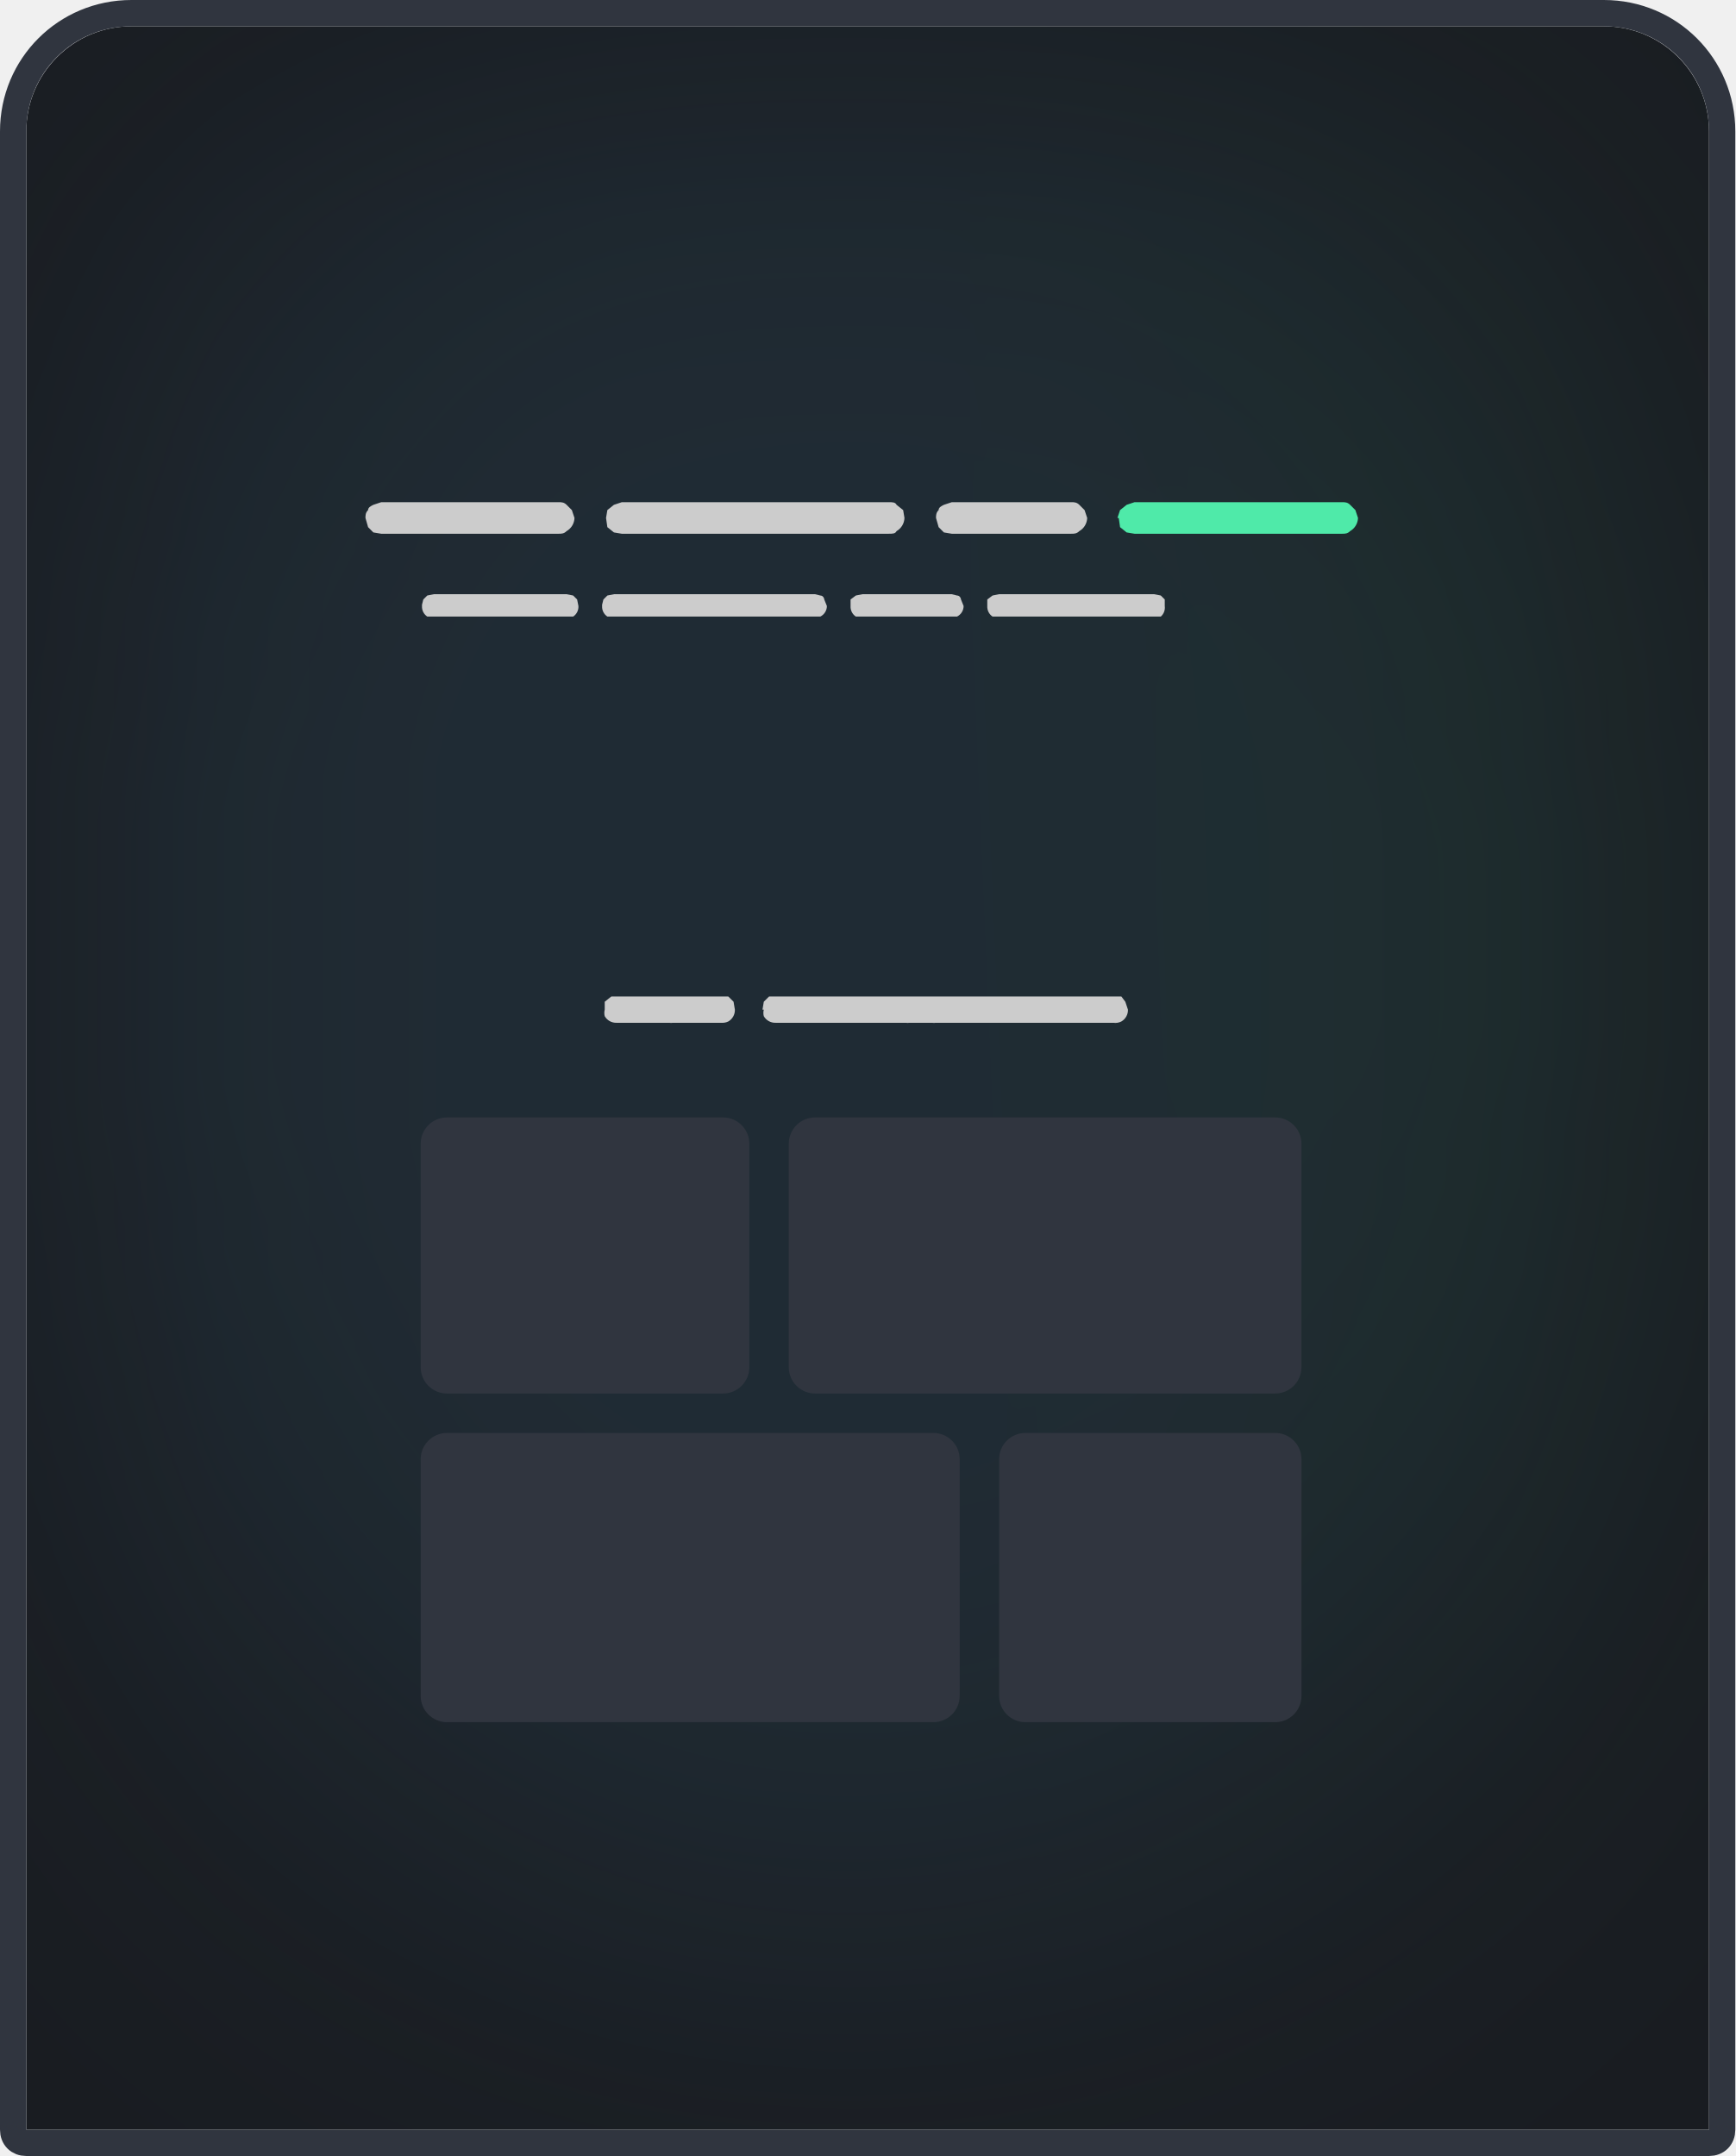
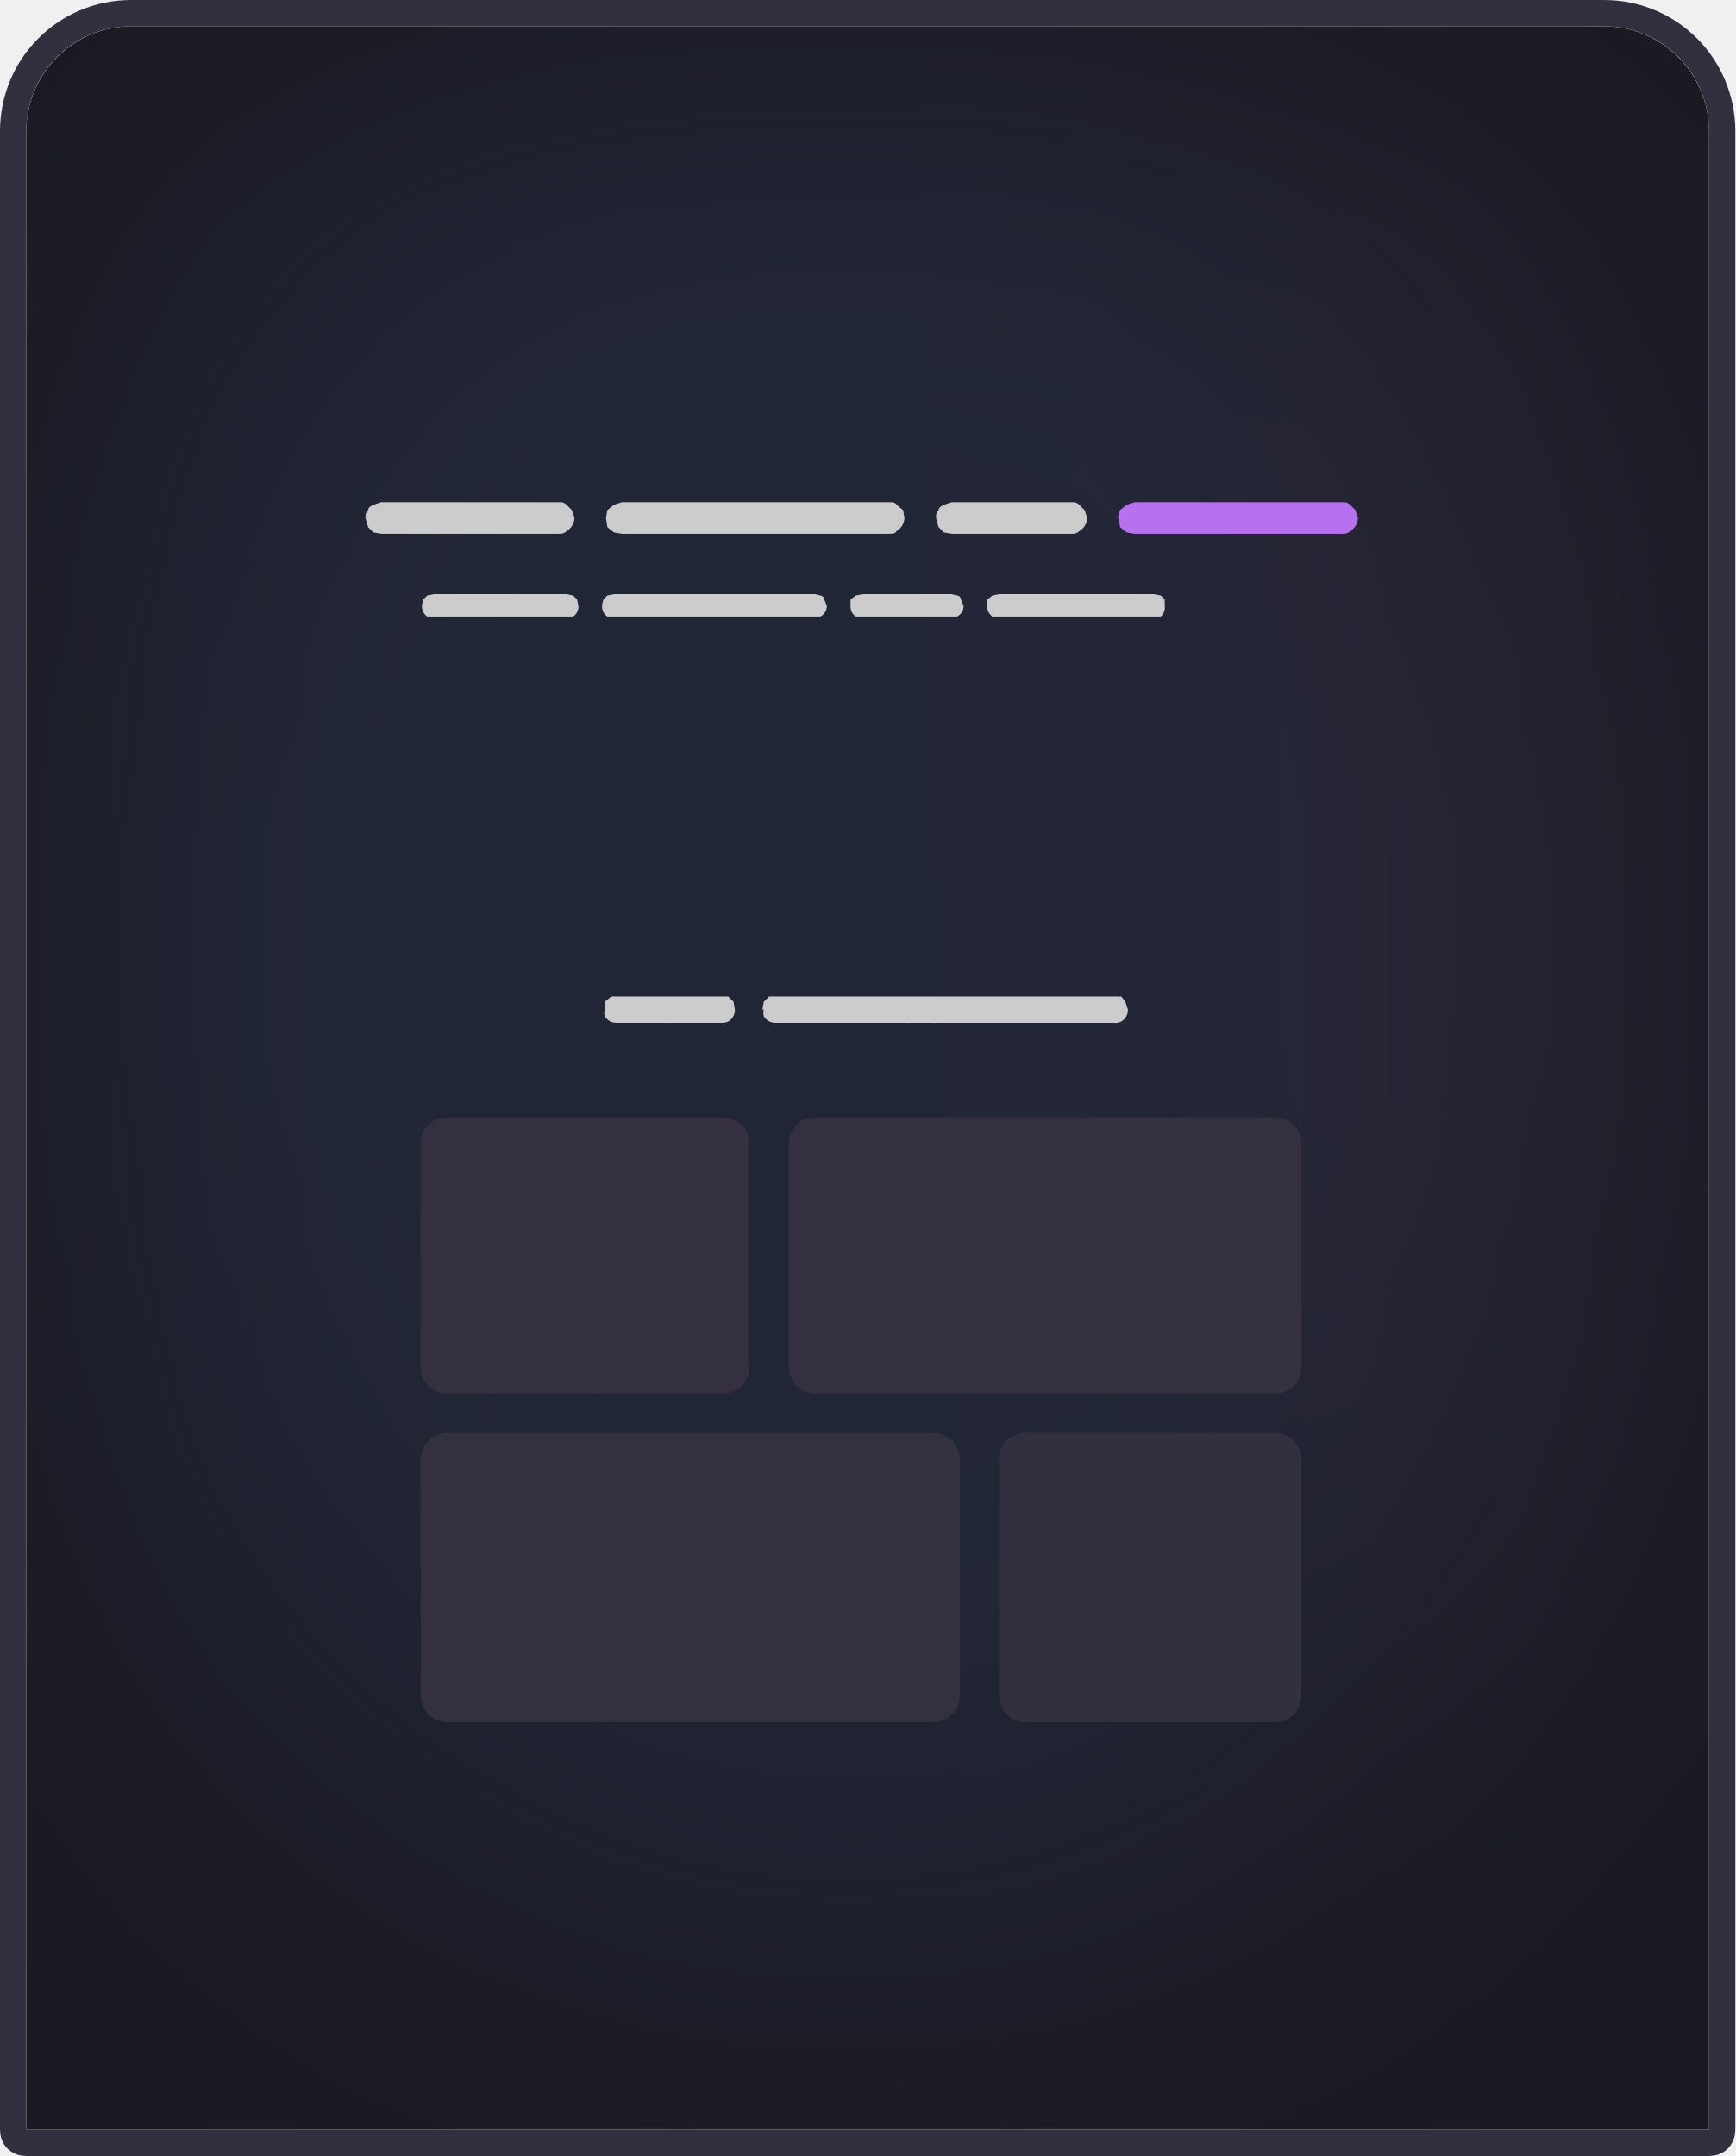
<svg xmlns="http://www.w3.org/2000/svg" width="132" height="164" fill="none">
  <g clip-path="url(#a)">
-     <path d="M2 10a8 8 0 0 1 8-8h112a8 8 0 0 1 8 8v152H2V10Z" fill="#191C21" />
+     <path d="M2 10a8 8 0 0 1 8-8h112a8 8 0 0 1 8 8v152H2V10Z" fill="#1a1921" />
    <g filter="url(#b)">
      <ellipse cx="64.5" cy="72" rx="65.5" ry="77" fill="url(#c)" fill-opacity=".1" />
    </g>
    <path d="M46 76.8v-.6l.5-.4h5l.3.4.2.6a1 1 0 0 1-.5.9 1 1 0 0 1-.6.1h-4a1 1 0 0 1-.9-.5 1 1 0 0 1 0-.5Zm3.9 0 .1-.6.4-.4h5l.4.4.1.6a1 1 0 0 1-.5.9 1 1 0 0 1-.5.1h-4a1 1 0 0 1-.9-.5 1 1 0 0 1-.1-.5Zm8.1 0 .1-.6.4-.4h5l.4.4.1.6a1 1 0 0 1-.5.9 1 1 0 0 1-.5.1h-4a1 1 0 0 1-.9-.5 1 1 0 0 1 0-.5Zm4 0v-.6l.5-.4h3l.4.4.1.6a1 1 0 0 1-.5.9 1 1 0 0 1-.5.1h-2a1 1 0 0 1-.9-.5 1 1 0 0 1-.2-.5Zm2 0v-.6l.5-.4h5l.3.4.2.6a1 1 0 0 1-.5.9 1 1 0 0 1-.6.1h-4a1 1 0 0 1-.9-.5 1 1 0 0 1 0-.5Zm3.9 0 .1-.6.4-.4h3.1l.3.4.2.6a1 1 0 0 1-.5.9 1 1 0 0 1-.6.1h-2a1 1 0 0 1-.9-.5 1 1 0 0 1-.1-.5Zm2 0 .1-.6.4-.4h5l.4.4.1.6a1 1 0 0 1-.5.9 1 1 0 0 1-.5.1h-4a1 1 0 0 1-.9-.5 1 1 0 0 1-.1-.5Zm4 0v-.6l.4-.4h5l.4.4.1.6a1 1 0 0 1-.5.9 1 1 0 0 1-.5.1h-4a1 1 0 0 1-.9-.5 1 1 0 0 1 0-.5Zm3.8 0c0-.2 0-.4.2-.6l.3-.4h3.1l.4.4.1.6a1 1 0 0 1-.5.9 1 1 0 0 1-.5.1h-2a1 1 0 0 1-.9-.5 1 1 0 0 1-.2-.5Zm2 0c0-.2 0-.4.2-.6l.4-.4h5l.3.4.2.6a1 1 0 0 1-.5.9 1 1 0 0 1-.6.1h-4a1 1 0 0 1-.9-.5 1 1 0 0 1 0-.5Z" fill="#CCC" />
-     <rect x="32" y="85" width="25" height="21" rx="2" fill="#30353F" />
-     <rect x="60" y="85" width="39" height="21" rx="2" fill="#30353F" />
-     <rect x="32" y="109" width="41" height="22" rx="2" fill="#30353F" />
-     <rect x="76" y="109" width="23" height="22" rx="2" fill="#30353F" />
+     <rect x="32" y="85" width="25" height="21" rx="2" fill="#35303f" />
+     <rect x="60" y="85" width="39" height="21" rx="2" fill="#35303f" />
+     <rect x="32" y="109" width="41" height="22" rx="2" fill="#33303f" />
+     <rect x="76" y="109" width="23" height="22" rx="2" fill="#32303f" />
    <path d="M27.8 39.4c0-.2 0-.4.2-.6 0-.2.2-.3.4-.4l.6-.2h4.5c.2 0 .4 0 .6.2l.4.4.2.6a1.2 1.2 0 0 1-.6 1c-.2.2-.4.2-.6.2H29l-.6-.1-.4-.4-.2-.7Zm4.5 0c0-.2 0-.4.2-.6 0-.2.2-.3.4-.4l.6-.2H38c.2 0 .4 0 .6.2l.4.4.2.6a1.2 1.2 0 0 1-.6 1c-.2.2-.4.2-.6.2h-4.5l-.6-.1-.4-.4c-.2-.2-.2-.4-.2-.7Zm4.5 0 .1-.6.5-.4.6-.2h4.5c.2 0 .4 0 .6.2l.4.4.2.6a1.2 1.2 0 0 1-.6 1c-.2.2-.4.2-.6.2H38l-.6-.1-.5-.4-.1-.7Zm9.3 0 .1-.6.5-.4.6-.2h2.3c.2 0 .4 0 .6.2l.4.4.2.6a1.2 1.2 0 0 1-.6 1c-.2.2-.4.2-.6.2h-2.3l-.6-.1-.5-.4-.1-.7Zm2.3 0 .1-.6.4-.4.7-.2H54c.2 0 .4 0 .6.2l.4.4.2.6a1.2 1.2 0 0 1-.6 1c-.2.2-.4.2-.6.2h-4.5l-.7-.1-.4-.4-.1-.7Zm4.5 0 .1-.6.4-.4.6-.2h4.6c.2 0 .4 0 .6.2l.4.4.2.6a1.2 1.2 0 0 1-.6 1c-.2.2-.4.2-.6.2H54l-.6-.1-.4-.4-.1-.7Zm4.4 0 .2-.6.4-.4.6-.2h2.3c.3 0 .5 0 .7.2l.4.4.1.6a1.2 1.2 0 0 1-.5 1c-.2.2-.4.2-.7.2h-2.3l-.6-.1-.4-.4-.2-.7Zm2.3 0c0-.2 0-.4.2-.6l.4-.4.6-.2h4.5c.3 0 .5 0 .6.2l.5.4.1.6a1.2 1.2 0 0 1-.6 1c-.1.2-.3.2-.6.2h-4.5l-.6-.1-.4-.4-.2-.7Zm4.5 0c0-.2 0-.4.2-.6 0-.2.2-.3.4-.4l.6-.2h2.3c.3 0 .5 0 .6.2l.5.4.1.6a1.2 1.2 0 0 1-.6 1c-.1.2-.3.2-.6.2h-2.3l-.6-.1-.4-.4-.2-.7Zm7.1 0c0-.2 0-.4.2-.6 0-.2.2-.3.4-.4l.6-.2h2.3c.2 0 .4 0 .6.2l.4.4.2.6a1.2 1.2 0 0 1-.6 1c-.2.2-.4.2-.6.2h-2.3l-.6-.1-.4-.4-.2-.7Zm2.3 0c0-.2 0-.4.2-.6 0-.2.2-.3.4-.4l.6-.2H77c.2 0 .4 0 .6.2l.4.4.2.6a1.2 1.2 0 0 1-.6 1c-.2.2-.4.2-.6.2h-2.3l-.6-.1-.4-.4-.2-.7Zm2.3 0c0-.2 0-.4.2-.6 0-.2.2-.3.4-.4l.6-.2h4.5c.2 0 .4 0 .6.2l.4.4.2.6a1.2 1.2 0 0 1-.6 1c-.2.2-.4.2-.6.2H77l-.6-.1-.4-.4c-.2-.2-.2-.4-.2-.7Z" fill="#CCC" />
-     <path d="m85 39.4.2-.6.5-.4.6-.2h4.5c.2 0 .4 0 .6.2l.4.4.2.6a1.2 1.2 0 0 1-.6 1c-.2.2-.4.2-.6.2h-4.5l-.6-.1-.5-.4-.1-.7Zm4.6 0 .1-.6.5-.4.6-.2h4.5c.2 0 .4 0 .6.2l.4.4.2.6a1.2 1.2 0 0 1-.6 1c-.2.2-.4.2-.6.2h-4.5l-.6-.1-.5-.4-.1-.7Zm4.5 0 .1-.6.4-.4.7-.2h2.3c.2 0 .4 0 .6.2l.4.4.2.6a1.2 1.2 0 0 1-.6 1c-.2.2-.4.2-.6.2h-2.3l-.7-.1-.4-.4-.1-.7Zm2.3 0 .1-.6.4-.4.6-.2h4.6c.2 0 .4 0 .6.2l.4.4.2.6a1.2 1.2 0 0 1-.6 1c-.2.2-.4.2-.6.2h-4.6l-.6-.1-.4-.4-.1-.7Z" fill="#4FEAA9" />
+     <path d="m85 39.4.2-.6.5-.4.6-.2h4.5c.2 0 .4 0 .6.2l.4.4.2.6a1.2 1.2 0 0 1-.6 1c-.2.2-.4.2-.6.2h-4.5l-.6-.1-.5-.4-.1-.7Zm4.6 0 .1-.6.5-.4.6-.2h4.5c.2 0 .4 0 .6.2l.4.4.2.6a1.2 1.2 0 0 1-.6 1c-.2.2-.4.2-.6.2h-4.5l-.6-.1-.5-.4-.1-.7Zm4.5 0 .1-.6.4-.4.7-.2h2.3c.2 0 .4 0 .6.2l.4.4.2.6a1.2 1.2 0 0 1-.6 1c-.2.2-.4.2-.6.2h-2.3l-.7-.1-.4-.4-.1-.7Zm2.3 0 .1-.6.4-.4.6-.2h4.6c.2 0 .4 0 .6.2l.4.4.2.6a1.2 1.2 0 0 1-.6 1c-.2.2-.4.2-.6.2h-4.6l-.6-.1-.4-.4-.1-.7Z" fill="#b770ee" />
    <path d="m32.1 46 .1-.4.3-.3.5-.1h3.4l.4.1c.2 0 .3.2.4.3v.5a.9.9 0 0 1-.4.8h-4.3a.9.9 0 0 1-.4-.8Zm3.4 0v-.4l.4-.3.5-.1h3.3l.5.1.3.3.1.5a.9.9 0 0 1-.4.8h-4.3a.9.9 0 0 1-.4-.8Zm3.3 0c0-.1 0-.3.2-.4l.3-.3.4-.1h3.4l.5.1.3.3.1.5a.9.9 0 0 1-.4.8h-4.3a.9.9 0 0 1-.4-.8Zm7 0 .1-.4.3-.3.5-.1h1.7l.5.1.3.3.1.5a.9.9 0 0 1-.4.8h-2.7a.9.9 0 0 1-.4-.8Zm1.7 0 .1-.4.4-.3.4-.1h3.4l.5.1.3.3v.5a.9.9 0 0 1-.3.8H48a.9.9 0 0 1-.4-.8Zm3.4 0 .1-.4.3-.3.5-.1h3.4l.4.1c.2 0 .3.2.3.3l.2.5a.9.9 0 0 1-.5.8h-4.3a.9.9 0 0 1-.4-.8Zm3.4 0v-.4l.4-.3.5-.1h1.7l.4.1c.2 0 .3.2.4.3v.5a.9.9 0 0 1-.4.8h-2.6a.9.9 0 0 1-.4-.8Zm1.7 0 .1-.4.3-.3.5-.1h3.4l.4.1.3.3.1.5a.9.9 0 0 1-.4.8h-4.3a.9.9 0 0 1-.4-.8Zm3.3 0c0-.1 0-.3.2-.4l.3-.3.4-.1H62l.4.1c.2 0 .3.2.3.3l.2.5a.9.9 0 0 1-.5.8h-2.6a.9.9 0 0 1-.4-.8Zm5.4 0v-.4l.4-.3.5-.1h1.7l.4.1c.2 0 .3.2.4.3v.5a.9.9 0 0 1-.4.8h-2.6a.9.9 0 0 1-.4-.8Zm1.7 0 .1-.4.3-.3.5-.1H69l.5.1.3.3v.5a.9.9 0 0 1-.3.8h-2.7a.9.9 0 0 1-.4-.8Zm1.7 0 .1-.4.3-.3.5-.1h3.4l.4.1c.2 0 .3.2.3.3l.2.5a.9.9 0 0 1-.5.8h-4.3a.9.9 0 0 1-.4-.8Zm7 0v-.4l.4-.3.5-.1h3.3l.5.1.3.3.1.5a.9.9 0 0 1-.4.8h-4.3a.9.9 0 0 1-.4-.8Zm3.3 0c0-.1 0-.3.2-.4l.3-.3.4-.1h3.4l.5.1.3.3.1.5a.9.9 0 0 1-.4.8h-4.3a.9.9 0 0 1-.4-.8Zm3.4 0 .1-.4.3-.3.5-.1h1.7l.5.1.3.3.1.5a.9.9 0 0 1-.4.8h-2.7a.9.9 0 0 1-.4-.8Zm1.7 0 .1-.4.4-.3.4-.1h3.4l.5.1.3.3v.5a.9.9 0 0 1-.3.8H84a.9.9 0 0 1-.4-.8Z" fill="#CCC" />
  </g>
-   <path d="M130 163c.6 0 1-.4 1-1V10c0-5-4-9-9-9H10c-5 0-9 4-9 9v152c0 .6.4 1 1 1h128Z" stroke="#30353F" stroke-width="2" stroke-linejoin="round" />
+   <path d="M130 163c.6 0 1-.4 1-1V10c0-5-4-9-9-9H10c-5 0-9 4-9 9v152c0 .6.4 1 1 1h128Z" stroke="#32303f" stroke-width="2" stroke-linejoin="round" />
  <defs>
    <linearGradient id="c" x1="113.6" y1="-4.2" x2="80.5" y2="-2.8" gradientUnits="userSpaceOnUse">
-       <stop stop-color="#4FEAA9" />
-       <stop offset="1" stop-color="#57B7D9" />
+       <stop stop-color="#c087eb" />
+       <stop offset="1" stop-color="#61a2f8" />
    </linearGradient>
    <clipPath id="a">
      <path d="M2 10a8 8 0 0 1 8-8h112a8 8 0 0 1 8 8v152H2V10Z" fill="#fff" />
    </clipPath>
    <filter id="b" x="-65" y="-69" width="259" height="282" filterUnits="userSpaceOnUse" color-interpolation-filters="sRGB">
      <feFlood flood-opacity="0" result="BackgroundImageFix" />
      <feBlend in="SourceGraphic" in2="BackgroundImageFix" result="shape" />
      <feGaussianBlur stdDeviation="32" result="effect1_foregroundBlur_797_2339" />
    </filter>
  </defs>
</svg>
